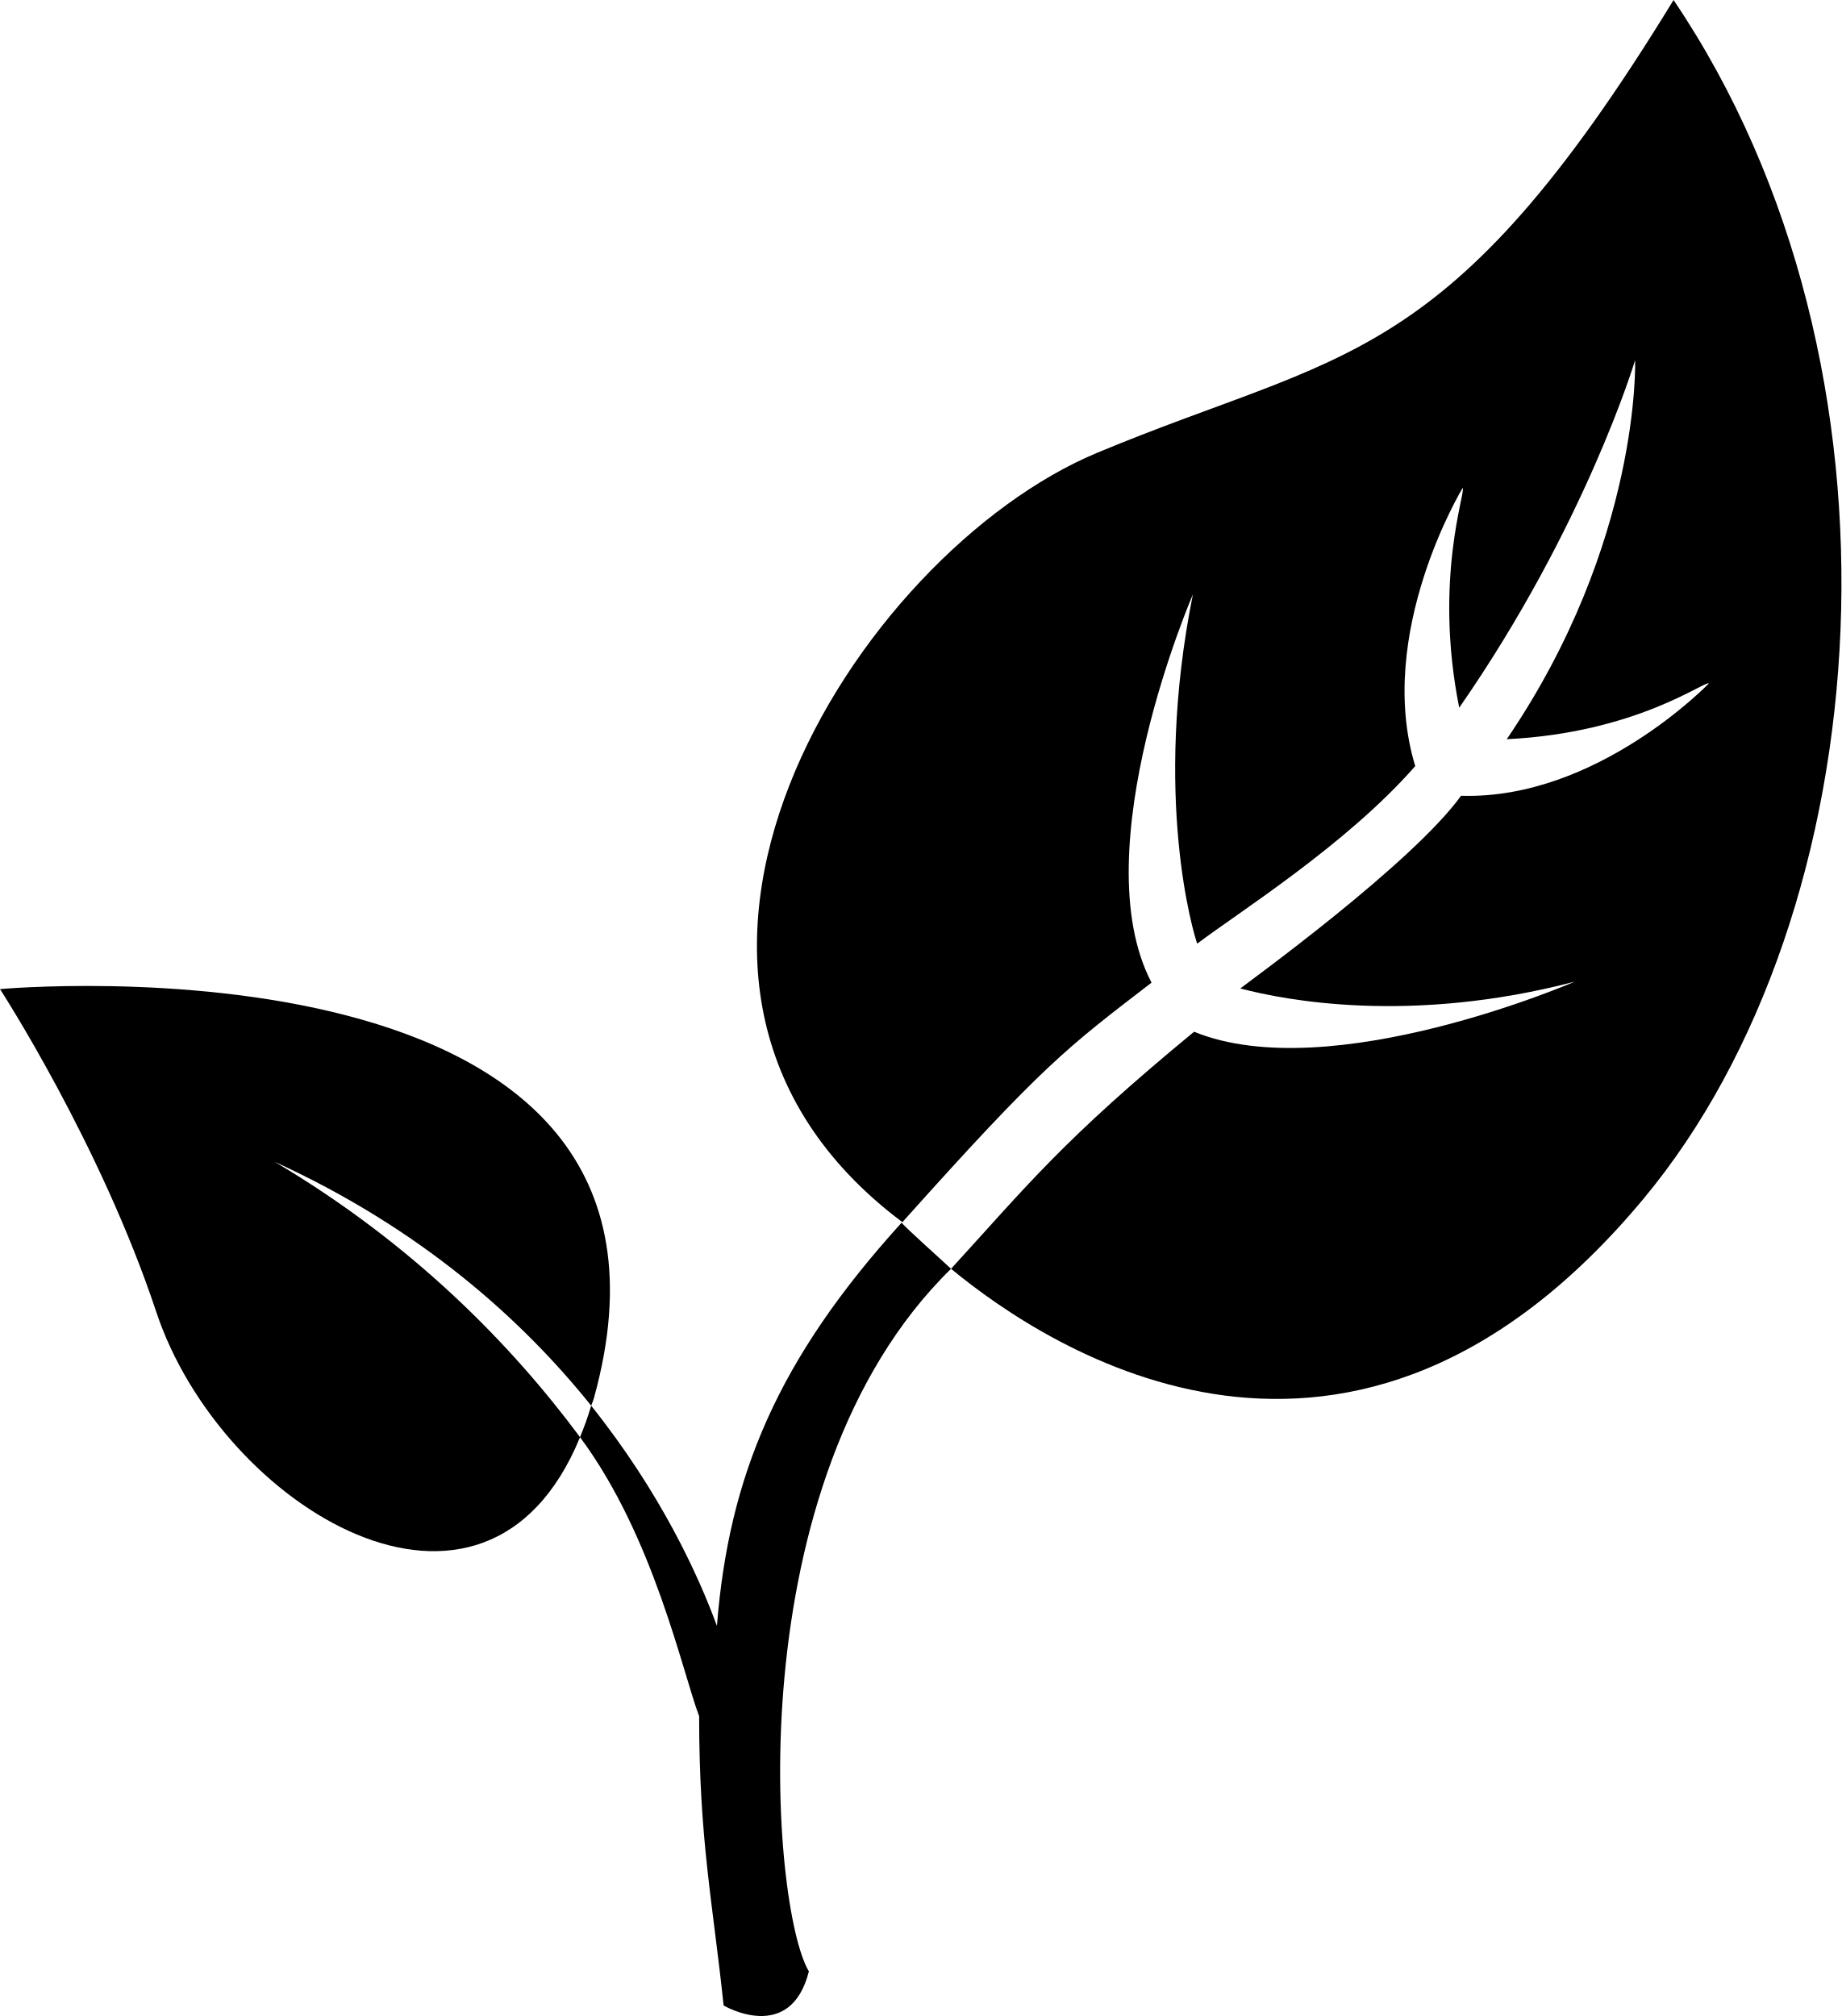
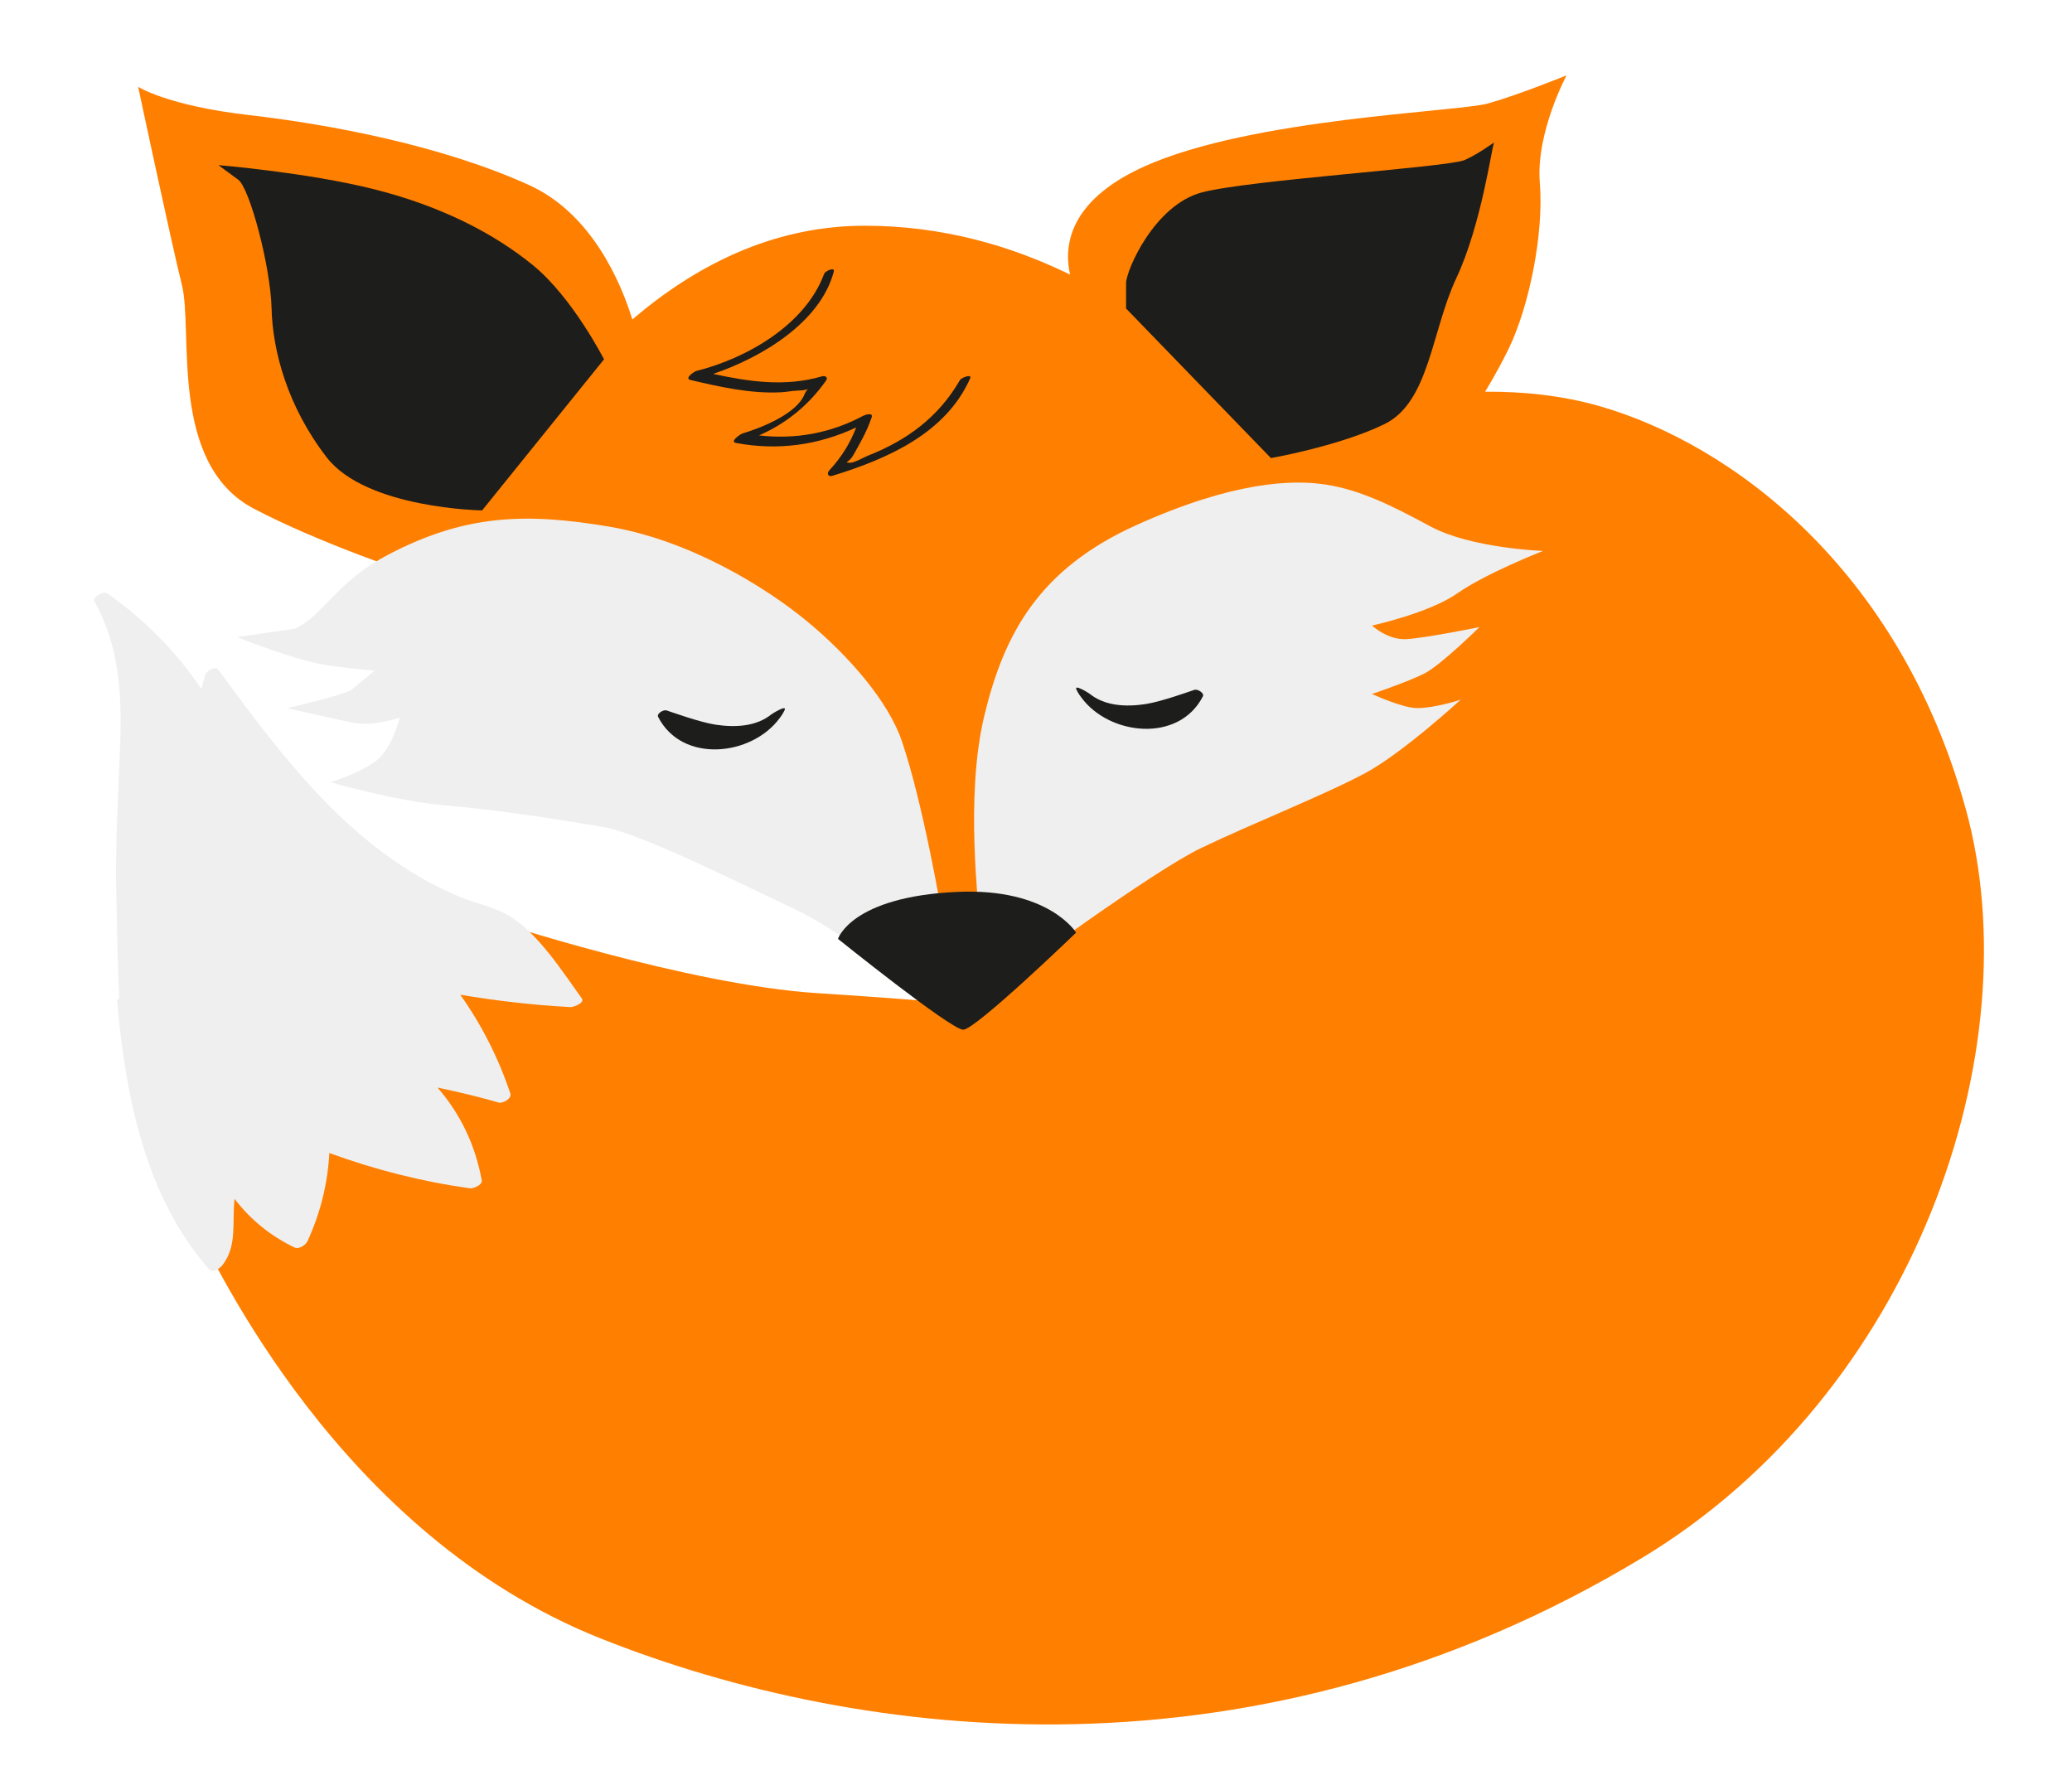
- <svg xmlns="http://www.w3.org/2000/svg" version="1.1" x="0px" y="0px" viewBox="0 0 91.333 100" xml:space="preserve">
-   <path d="M81.502,59.479c-14.446,17.343-29.439,7.493-34.332,3.457c3.772-4.121,5.505-6.361,12.054-11.758  c6.771,2.767,18.887-2.487,18.887-2.487c-8.151,2.136-14.382,0.925-16.595,0.339c0.475-0.371,8.516-6.191,10.95-9.557  c6.731,0.208,12.291-5.573,12.291-5.573c-0.182-0.156-3.587,2.454-10.025,2.767c6.666-9.792,6.367-18.802,6.367-18.802  s-2.461,8.223-8.724,17.239c-1.283-6.399,0.352-10.755,0.169-10.898c0,0-4.362,7.187-2.351,13.795  c-3.424,3.913-8.821,7.292-10.813,8.808c-0.156-0.41-2.239-7.239-0.215-17.324c0,0-5.488,12.682-2.051,19.257  c-4.205,3.236-5.332,4.03-12.356,11.881c-15.905-11.907-2.249-33.203,9.661-38.164C66.672,17.35,71.776,18.379,83.006,0  C95.304,18.216,93.287,45.338,81.502,59.479z" />
-   <path d="M13.623,57.629c7.236,3.308,12.252,7.8,15.699,12.097c0.042-0.124,0.095-0.228,0.134-0.371C36.005,45.781,0,49.062,0,49.062  s4.974,7.656,7.747,16.003c3.207,9.674,16.312,17.714,21.022,6.224C25.368,66.711,20.504,61.705,13.623,57.629z" />
-   <path d="M47.17,62.936c-0.042-0.053-2.487-2.24-2.448-2.292c-6.172,6.797-8.578,12.604-9.164,20.006  c-0.934-2.545-2.802-6.621-6.237-10.924c-0.163,0.566-0.352,1.074-0.553,1.562c3.659,4.928,5.075,11.641,5.908,13.841  c0,6.146,0.674,9.219,1.214,14.349c0,0,3.308,1.953,4.229-1.692C38.251,94.699,36.418,73.456,47.17,62.936z" />
+ <svg xmlns="http://www.w3.org/2000/svg" version="1.1" id="Layer_1" x="0px" y="0px" viewBox="0 0 440 380" style="enable-background:new 0 0 440 380;" xml:space="preserve">
+   <style type="text/css">
+ 	.st0{fill:#FF7F00;}
+ 	.st1{fill:#EFEFEF;}
+ 	.st2{fill:#1D1D1B;}
+ </style>
+   <path class="st0" d="M417.43,171.77c-14.16-51.23-49.95-77.49-77.61-85.47c-8.1-2.34-16.47-3.17-24.45-3.11  c1.99-3.25,3.68-6.43,4.98-9.08c4.42-9.08,7.52-24.62,6.64-35.26S332.67,16,332.67,16s-10.33,4.21-16.74,5.99  c-6.42,1.77-50.01,3.1-72.81,13.31c-17.18,7.69-17.01,18.01-15.89,23.02c-12.53-6.14-27.14-10.38-43.57-10.38  c-19.87,0-36.33,8.75-49.38,19.91c-2.39-7.73-8.54-22.48-21.96-28.56C93.74,30.86,70.06,26.42,52.8,24.43s-23.46-5.99-23.46-5.99  s6.88,32.38,9.3,42.13c2.43,9.76-2.89,37.92,15.26,47.46c13.75,7.23,33.09,13.81,41.65,16.58c-0.35,10.71,3.74,23.49,6.66,29.77  c4.13,8.87,85.27,44.94,88.22,46.42c0,0,13.11,0.16,24.38-2.35c-2.8,8.07-5.79,15.36-5.79,15.36s-7.75-1.11-35.41-2.88  c-27.66-1.77-69.27-15.52-69.27-15.52l7.52,15.52l-25.01-4.44l7.75,21.29l-11.29-2.44c0,0,3.54,18.41,2.66,18.41  c-0.89,0-20.36-11.53-20.36-11.53l-3.98,21.29l-14.61-15.97l-3.32,20.85l-4.87-9.76c0,0-1.33,4.44,2.66,11.75  c3.98,7.32,30.32,65.42,86.08,87.6c55.77,22.18,139.65,32.02,221.07-17.08C406.55,296,431.59,223,417.43,171.77z" />
+   <path class="st1" d="M302.42,143.07c-3.54,1.77-11.06,4.32-11.06,4.32s6.43,2.98,9.52,2.99c3.87,0.02,9.29-1.77,9.29-1.77  s-12.25,11.26-20.14,15.52c-8.41,4.55-24.34,10.87-34.96,15.97c-10.62,5.1-40.72,27.39-40.72,27.39l-6.64-13.42  c0.44-0.89-2.95-24.41,1.33-42.13c4.2-17.41,11.63-31.08,32.21-40.39s33.22-9.75,40.38-8.62c7.15,1.14,13.5,4.21,22.13,8.87  c8.63,4.66,23.9,5.21,23.9,5.21s-12.17,4.77-18.15,8.98c-5.97,4.21-18.15,6.87-18.15,6.87s3.32,3.1,7.3,2.88  c3.98-0.22,15.49-2.55,15.49-2.55S305.96,141.3,302.42,143.07z M171.42,131.98c-8.85-7.32-25.01-17.3-42.27-20.17  c-17.26-2.87-30.21-2.67-46.69,5.98c-11.42,5.99-13.5,12.86-19.92,15.75l-12.17,1.77c0,0,12.28,4.99,19.25,5.99  c6.59,0.94,9.96,1.11,9.96,1.11l-5.09,4.21c-2.88,1.33-13.5,3.79-13.5,3.79s9.52,2.19,13.94,3.08c4.43,0.89,9.96-1.11,9.96-1.11  s-1.55,6.43-4.87,9.09c-3.32,2.66-9.85,4.66-9.85,4.66s13.83,3.99,24.01,4.88c10.18,0.89,20.02,2.28,34.08,4.66  c7.83,1.33,29.96,12.47,40.72,17.52c10.76,5.05,26.78,18.52,26.78,18.52l4.2-17.85c0,0-3.87-22.95-8.41-36.37  C188.68,148.98,180.27,139.3,171.42,131.98z M108.55,194.77c-3.22-2.09-7.33-2.82-10.83-4.26c-4.13-1.7-8.08-3.83-11.83-6.25  c-16.38-10.58-28.14-26.55-39.54-42.04c-0.66-0.89-2.59,0.38-2.82,1.16c-0.29,1.02-0.54,2-0.75,2.97  c-5.39-8.01-12.07-14.78-20.06-20.36c-0.75-0.52-3.18,0.81-2.64,1.78c5.14,9.21,5.82,19.41,5.46,29.76  c-0.38,10.95-1.12,21.79-0.83,32.76c0.19,7,0.18,14.33,0.63,21.63c-0.28,0.26-0.48,0.55-0.46,0.81  c1.79,20.02,5.91,41.35,19.55,56.87c0.76,0.87,2.33-0.28,2.83-0.94c3.22-4.19,1.96-9.24,2.56-14.04c3.38,4.41,7.54,7.81,12.69,10.31  c0.98,0.48,2.42-0.51,2.82-1.39c2.75-6.06,4.25-12.13,4.61-18.66c9.68,3.54,19.58,6.05,29.82,7.49c0.74,0.1,2.73-0.69,2.54-1.7  c-1.38-7.53-4.52-14.07-9.39-19.69c4.37,0.9,8.7,1.95,13,3.18c0.87,0.25,2.82-0.87,2.47-1.91c-2.54-7.58-6.06-14.52-10.64-20.99  c7.76,1.31,15.55,2.2,23.42,2.63c0.59,0.03,3.1-0.88,2.39-1.85C119.38,206.28,114.64,198.73,108.55,194.77z" />
+   <path class="st2" d="M317.25,30.41c-0.44,0.67-2.66,17.3-7.97,28.61s-5.75,26.39-15.27,31.05c-9.52,4.66-24.12,7.22-24.12,7.22  l-30.76-31.77v-5.38c0-2.66,5.97-16.63,16.15-19.29c10.18-2.66,52.23-5.32,55.77-6.87C314.59,32.41,317.69,29.75,317.25,30.41z   M113.22,56.36c-8.41-6.87-19.7-12.64-33.86-16.19c-14.16-3.55-32.97-5.1-32.97-5.1s1.77,1.33,4.2,3.1  c2.43,1.77,6.86,18.41,7.08,27.34c0.22,8.93,3.32,20.79,11.73,31.65c8.41,10.87,32.98,11.24,32.98,11.24l25.89-32.09  C128.26,76.32,121.62,63.24,113.22,56.36z M206.01,80.38c0.47-1.05-1.85-0.19-2.16,0.34c-4.51,7.81-11.15,12.75-19.48,16.03  c-0.9,0.35-2.98,1.59-3.9,1.53c-1.46-0.09-0.18,0.02,0.72-1.59c1.53-2.72,2.9-5.06,3.91-8.05c0.37-1.1-1.36-0.56-1.76-0.35  c-6.98,3.74-14.47,5.07-22.16,4.18c5.73-2.51,10.48-6.34,14.24-11.64c0.52-0.73-0.23-1.09-0.88-0.9  c-7.76,2.27-15.42,1.15-23.09-0.52c10.51-3.57,22.79-11.04,25.61-21.73c0.28-1.07-1.82-0.14-2.06,0.5  c-4.01,10.86-16.52,17.95-27.11,20.6c-0.47,0.12-2.64,1.6-1.27,1.92c6.31,1.47,12.74,2.95,19.26,2.61c1.16-0.06,2.33-0.32,3.48-0.35  c3.26-0.07,2.28-1.13,1.47,0.82c-1.74,4.19-9.27,7.11-13.18,8.29c-0.43,0.13-2.81,1.74-1.33,2.01c8.88,1.66,17.45,0.47,25.5-3.3  c-1.34,3.44-3.11,6.29-5.69,9.09c-0.63,0.69-0.32,1.48,0.68,1.17C188.36,97.47,200.77,92.13,206.01,80.38z M203.23,189.42  c-22.51,1.03-25.28,9.98-25.28,9.98s23.98,19.29,26.59,19.29c2.61,0,23.98-20.62,23.98-20.62S222.73,188.52,203.23,189.42z   M163.83,151.7c-3.21,2.6-7.67,2.85-11.91,2.2c-3.39-0.52-9.64-2.79-10.36-3.02c-0.71-0.22-2.15,0.7-1.81,1.36  c5.08,9.97,19.87,8.36,25.81,0.28c0.04-0.02,0.72-0.94,1.06-1.71C167.16,149.59,164.02,151.55,163.83,151.7z M253.64,146.51  c-0.72,0.23-6.98,2.5-10.36,3.02c-4.24,0.65-8.69,0.4-11.91-2.2c-0.19-0.16-3.34-2.12-2.79-0.89c0.34,0.78,1.03,1.7,1.06,1.71  c5.94,8.08,20.74,9.69,25.81-0.28C255.78,147.21,254.34,146.28,253.64,146.51z" />
</svg>
